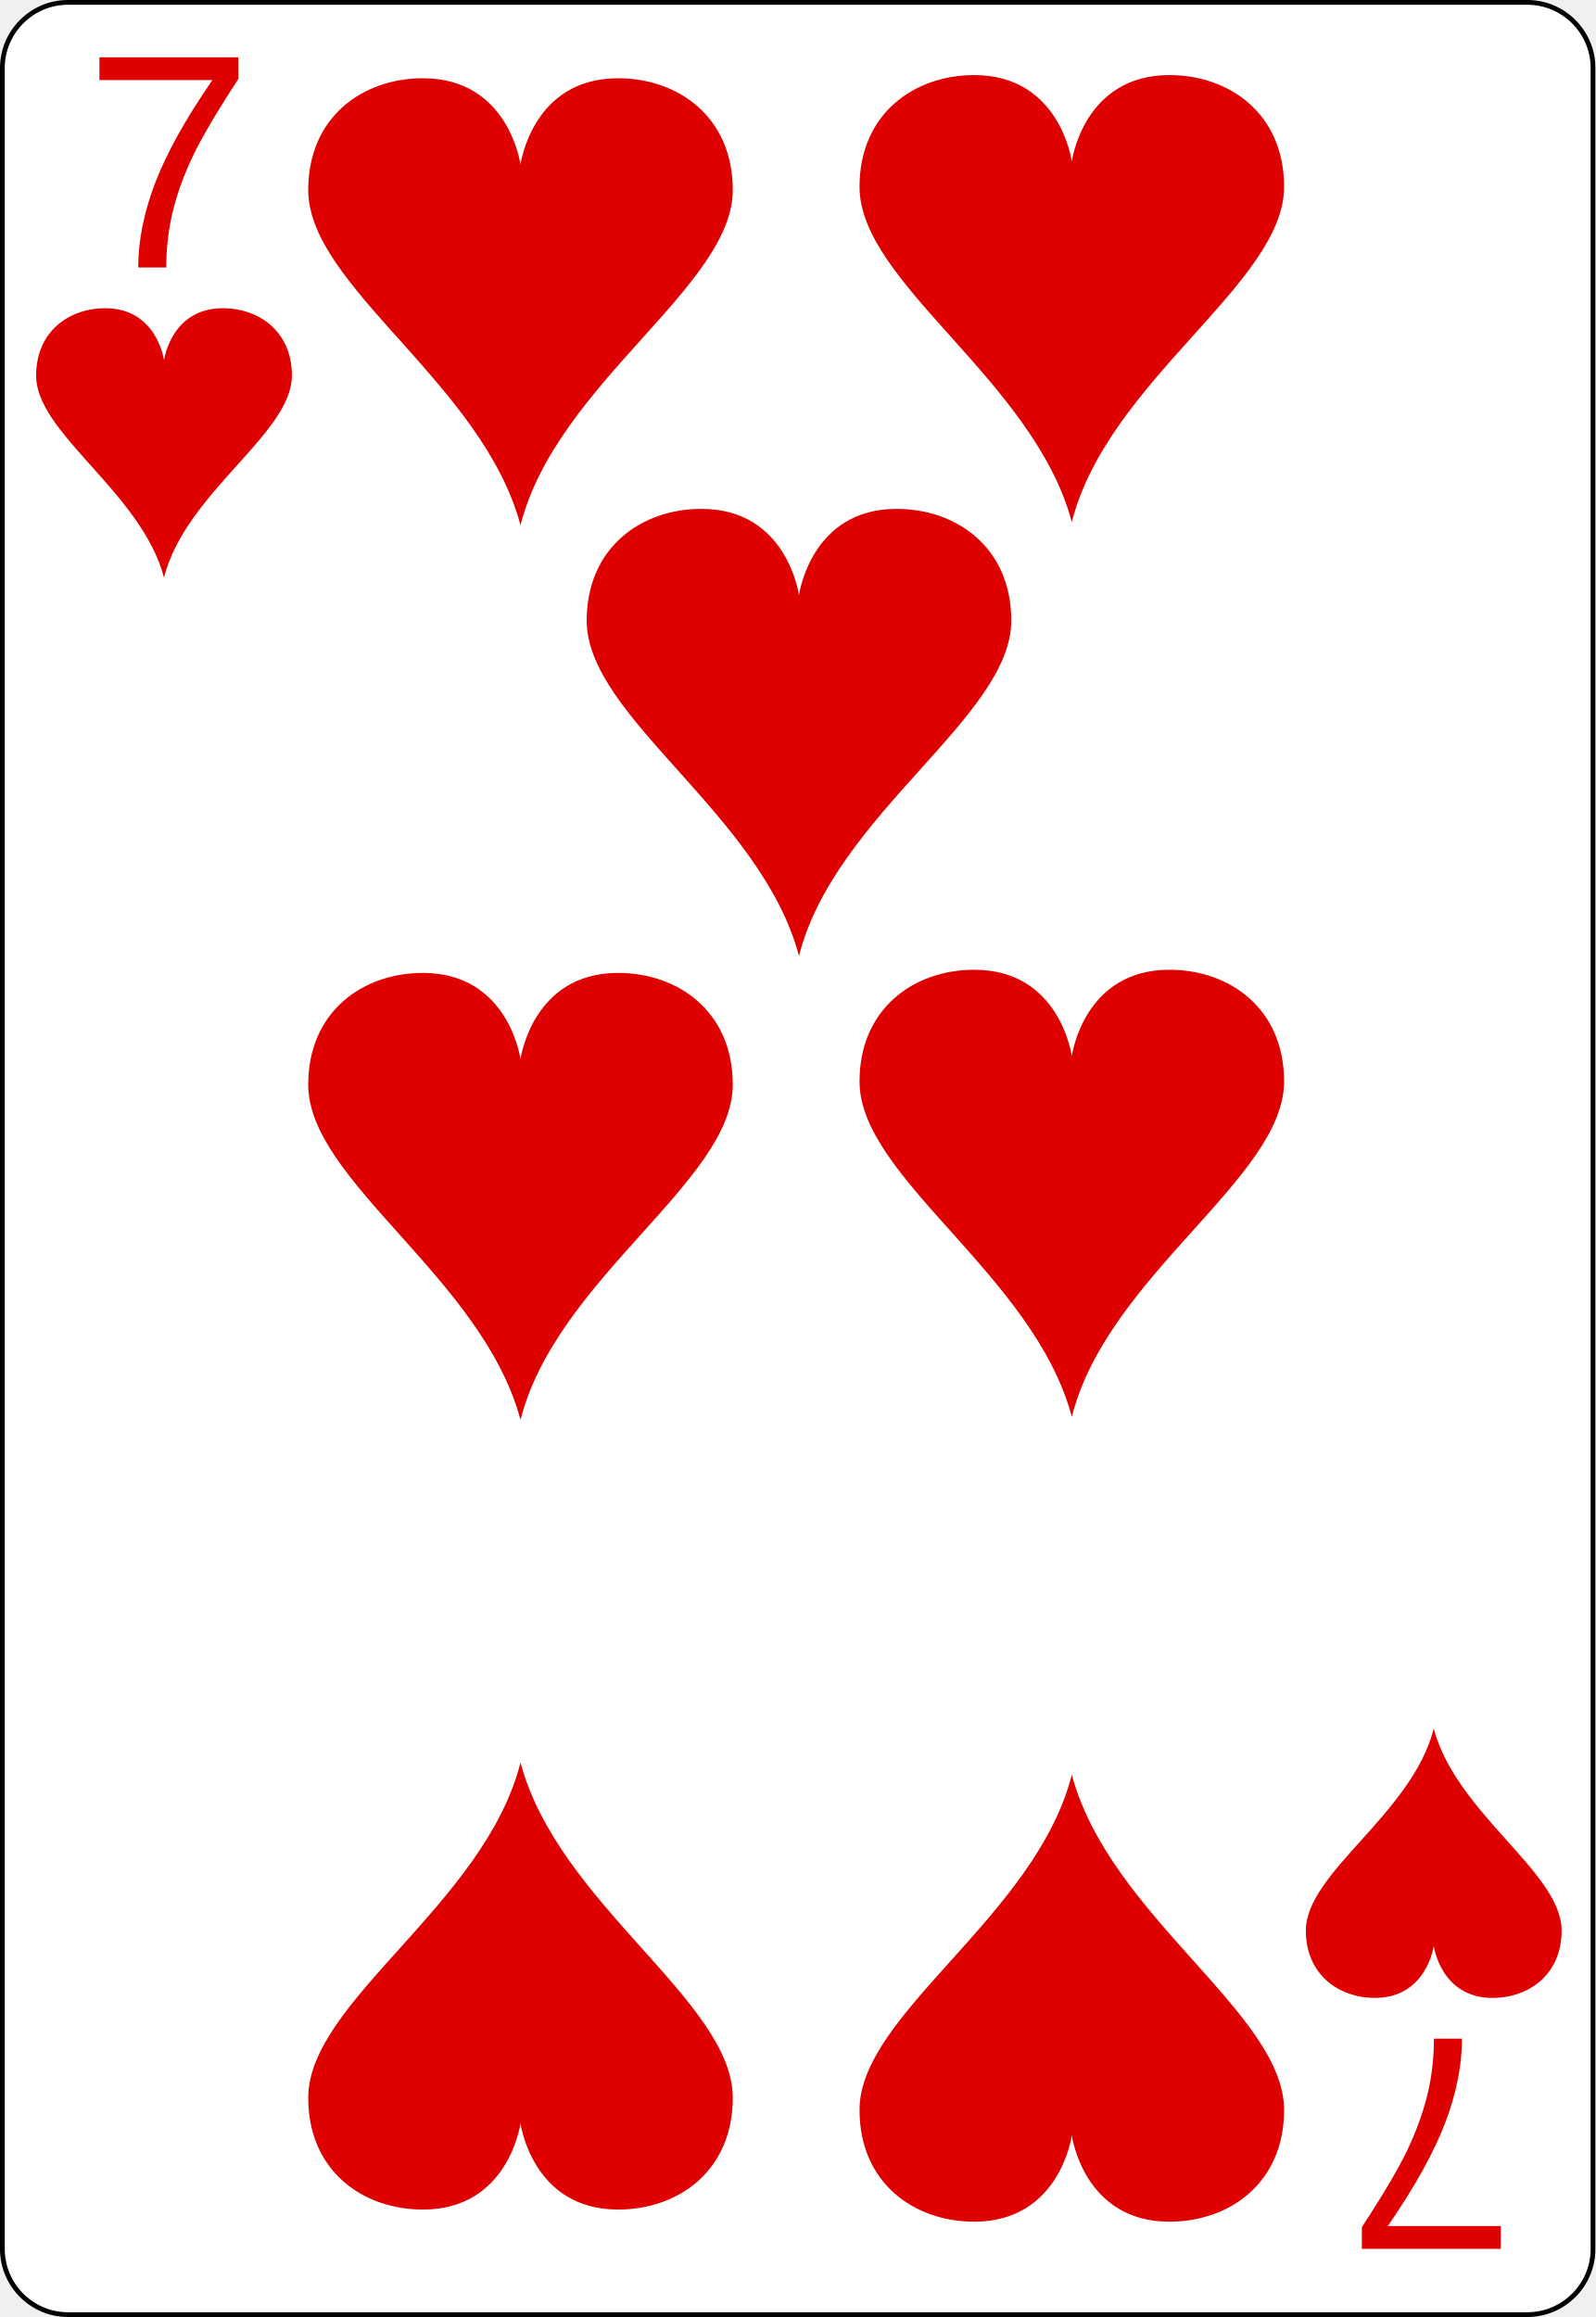
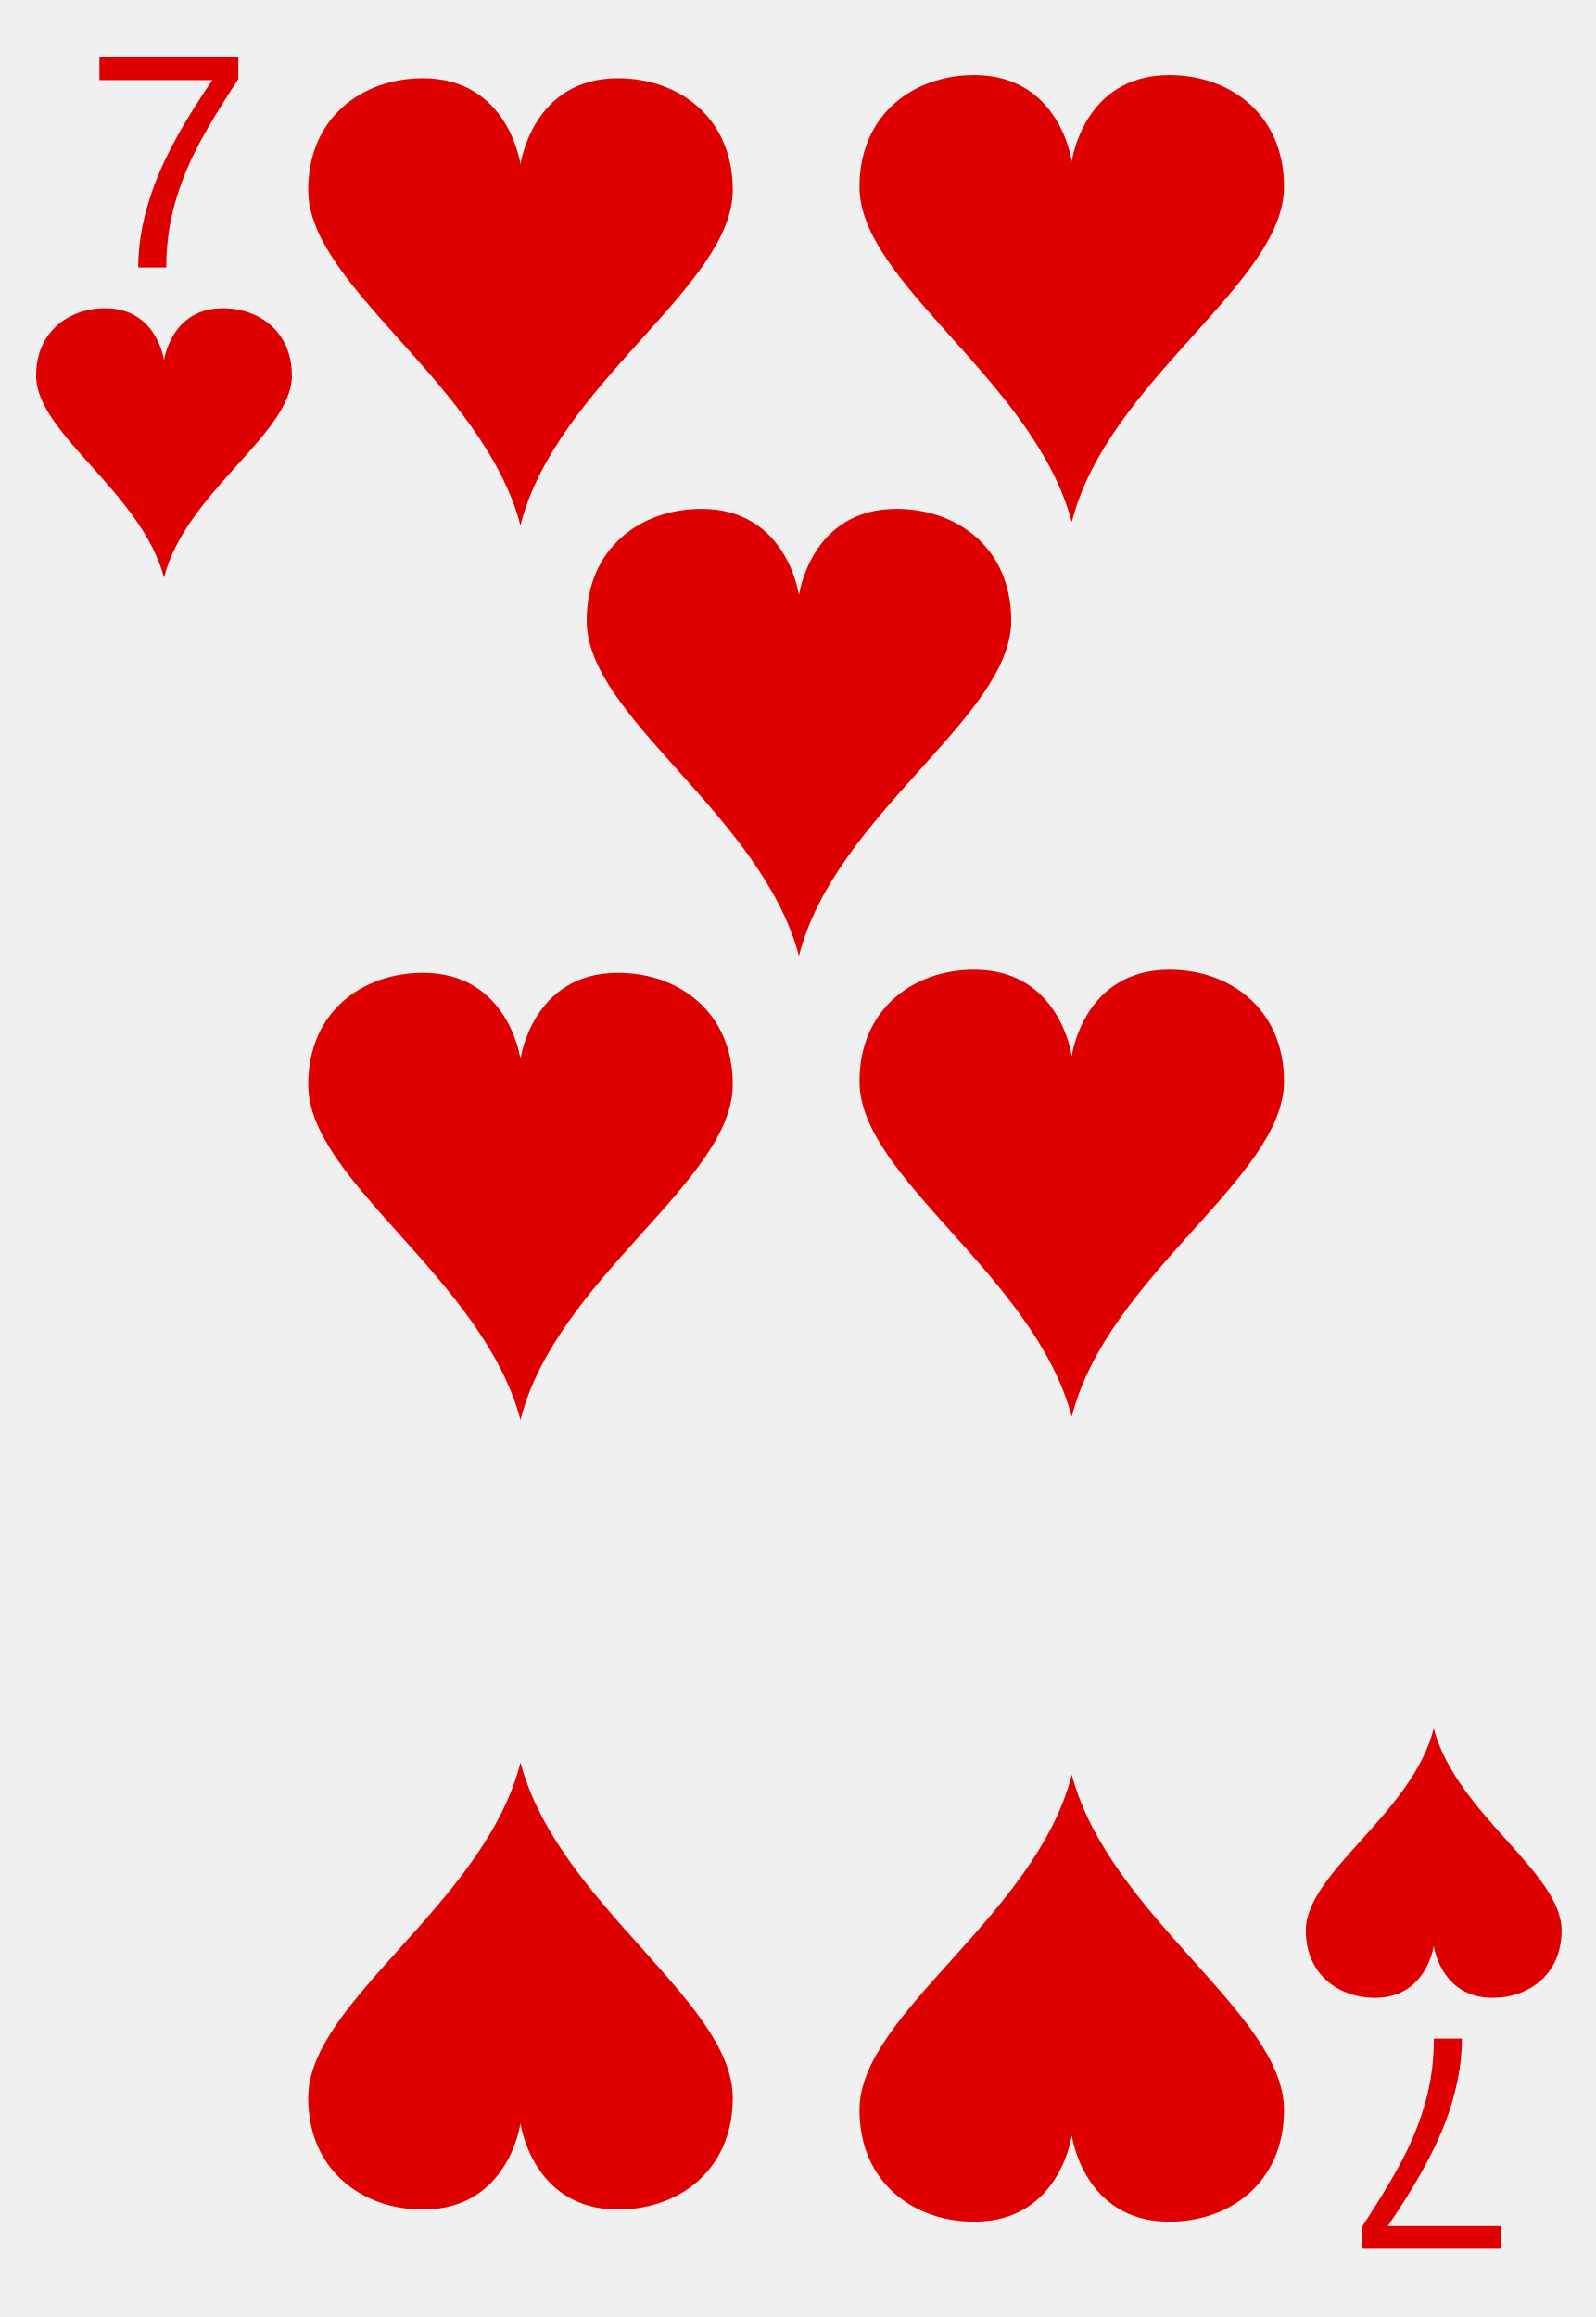
- <svg xmlns="http://www.w3.org/2000/svg" xml:space="preserve" width="222.783" height="323.556" viewBox="0 0 167.087 242.667">
-   <defs>
-     <linearGradient id="a">
-       <stop offset="0" style="stop-color:#000;stop-opacity:1" />
-       <stop offset="1" style="stop-color:#000;stop-opacity:.649" />
-     </linearGradient>
-     <linearGradient id="b">
-       <stop offset="0" style="stop-color:#fff;stop-opacity:.435" />
-       <stop offset="1" style="stop-color:#000;stop-opacity:0" />
-     </linearGradient>
-     <linearGradient id="c">
-       <stop offset="0" style="stop-color:#fff;stop-opacity:.489" />
-       <stop offset="1" style="stop-color:#000;stop-opacity:0" />
-     </linearGradient>
-     <linearGradient id="d">
-       <stop offset="0" style="stop-color:#fff;stop-opacity:.237" />
-       <stop offset="1" style="stop-color:#000;stop-opacity:0" />
-     </linearGradient>
-     <linearGradient id="e">
-       <stop offset="0" style="stop-color:#df0000;stop-opacity:1" />
-       <stop offset="1" style="stop-color:#df0000;stop-opacity:.672" />
-     </linearGradient>
-     <linearGradient id="f">
-       <stop offset="0" style="stop-color:#fff;stop-opacity:.313" />
-       <stop offset="1" style="stop-color:#000;stop-opacity:0" />
-     </linearGradient>
-     <linearGradient id="g">
-       <stop offset="0" style="stop-color:#fff;stop-opacity:.29" />
-       <stop offset="1" style="stop-color:#000;stop-opacity:0" />
-     </linearGradient>
-   </defs>
-   <g style="fill-rule:nonzero;clip-rule:nonzero;stroke:#000;stroke-miterlimit:4">
-     <path d="M166.837 235.548c0 3.777-3.087 6.869-6.871 6.869H7.11c-3.775 0-6.861-3.092-6.861-6.87V7.12C.25 3.343 3.336.25 7.11.25h152.856c3.784 0 6.87 3.093 6.87 6.87v228.428z" style="fill:#fff;stroke-width:.5" />
-   </g>
-   <text xml:space="preserve" x="8.775" y="28.013" style="font-size:32px;font-style:normal;font-weight:400;line-height:125%;letter-spacing:0;word-spacing:0;fill:#df0000;fill-opacity:1;stroke:none;font-family:Bitstream Vera Sans">
-     <tspan x="8.775" y="28.013" style="font-style:normal;font-variant:normal;font-weight:400;font-stretch:normal;fill:#df0000;fill-opacity:1;font-family:Arial;-inkscape-font-specification:Arial">7</tspan>
+ <svg xmlns="http://www.w3.org/2000/svg" width="222.78" height="323.56" version="1.1" viewBox="0 0 167.09 242.67">
+   <text x="8.775" y="28.013" fill="#df0000" font-family="Bitstream Vera Sans" font-size="32px" font-weight="400" letter-spacing="0" word-spacing="0" style="line-height:125%" xml:space="preserve">
+     <tspan x="8.775" y="28.013" fill="#df0000" font-family="Arial" font-weight="400">7</tspan>
  </text>
-   <path d="M3.676-9C.433-9 0-5.523 0-5.523S-.433-9-3.676-9C-5.946-9-8-7.441-8-4.5-8-.614-1.42 3.294 0 9 1.352 3.299 8-.614 8-4.5 8-7.441 5.946-9 3.676-9z" style="fill:#df0000;fill-opacity:1" transform="matrix(1.6743 0 0 1.567 17.178 46.385)" />
-   <text xml:space="preserve" x="-158.818" y="-213.515" style="font-size:32px;font-style:normal;font-weight:400;line-height:125%;letter-spacing:0;word-spacing:0;fill:#df0000;fill-opacity:1;stroke:none;font-family:Bitstream Vera Sans" transform="scale(-1)">
-     <tspan x="-158.818" y="-213.515" style="font-style:normal;font-variant:normal;font-weight:400;font-stretch:normal;fill:#df0000;fill-opacity:1;font-family:Arial;-inkscape-font-specification:Arial">7</tspan>
+   <path transform="matrix(1.6743 0 0 1.567 17.178 46.385)" d="M3.676-9C.433-9 0-5.523 0-5.523S-.433-9-3.676-9C-5.946-9-8-7.441-8-4.5-8-.614-1.42 3.294 0 9 1.352 3.299 8-.614 8-4.5 8-7.441 5.946-9 3.676-9z" fill="#df0000" />
+   <text transform="scale(-1)" x="-158.818" y="-213.515" fill="#df0000" font-family="Bitstream Vera Sans" font-size="32px" font-weight="400" letter-spacing="0" word-spacing="0" style="line-height:125%" xml:space="preserve">
+     <tspan x="-158.818" y="-213.515" fill="#df0000" font-family="Arial" font-weight="400">7</tspan>
  </text>
-   <path d="M3.676-9C.433-9 0-5.523 0-5.523S-.433-9-3.676-9C-5.946-9-8-7.441-8-4.5-8-.614-1.42 3.294 0 9 1.352 3.299 8-.614 8-4.5 8-7.441 5.946-9 3.676-9z" style="fill:#df0000;fill-opacity:1" transform="matrix(-1.6743 0 0 -1.567 150.156 195.143)" />
-   <path d="M3.676-9C.433-9 0-5.523 0-5.523S-.433-9-3.676-9C-5.946-9-8-7.441-8-4.5-8-.614-1.42 3.294 0 9 1.352 3.299 8-.614 8-4.5 8-7.441 5.946-9 3.676-9z" style="fill:#df0000;fill-opacity:1" transform="matrix(2.779 0 0 2.60089 54.512 31.604)" />
-   <path d="M3.676-9C.433-9 0-5.523 0-5.523S-.433-9-3.676-9C-5.946-9-8-7.441-8-4.5-8-.614-1.42 3.294 0 9 1.352 3.299 8-.614 8-4.5 8-7.441 5.946-9 3.676-9z" style="fill:#df0000;fill-opacity:1" transform="matrix(-2.779 0 0 -2.60089 54.512 208.006)" />
-   <path d="M3.676-9C.433-9 0-5.523 0-5.523S-.433-9-3.676-9C-5.946-9-8-7.441-8-4.5-8-.614-1.42 3.294 0 9 1.352 3.299 8-.614 8-4.5 8-7.441 5.946-9 3.676-9z" style="fill:#df0000;fill-opacity:1" transform="matrix(2.779 0 0 2.60089 54.512 125.305)" />
-   <path d="M3.676-9C.433-9 0-5.523 0-5.523S-.433-9-3.676-9C-5.946-9-8-7.441-8-4.5-8-.614-1.42 3.294 0 9 1.352 3.299 8-.614 8-4.5 8-7.441 5.946-9 3.676-9z" style="fill:#df0000;fill-opacity:1" transform="matrix(2.779 0 0 2.60089 112.25 31.273)" />
-   <path d="M3.676-9C.433-9 0-5.523 0-5.523S-.433-9-3.676-9C-5.946-9-8-7.441-8-4.5-8-.614-1.42 3.294 0 9 1.352 3.299 8-.614 8-4.5 8-7.441 5.946-9 3.676-9z" style="fill:#df0000;fill-opacity:1" transform="matrix(-2.779 0 0 -2.60089 112.25 209.275)" />
-   <path d="M3.676-9C.433-9 0-5.523 0-5.523S-.433-9-3.676-9C-5.946-9-8-7.441-8-4.5-8-.614-1.42 3.294 0 9 1.352 3.299 8-.614 8-4.5 8-7.441 5.946-9 3.676-9z" style="fill:#df0000;fill-opacity:1" transform="matrix(2.779 0 0 2.60089 112.25 124.974)" />
-   <path d="M3.676-9C.433-9 0-5.523 0-5.523S-.433-9-3.676-9C-5.946-9-8-7.441-8-4.5-8-.614-1.42 3.294 0 9 1.352 3.299 8-.614 8-4.5 8-7.441 5.946-9 3.676-9z" style="fill:#df0000;fill-opacity:1" transform="matrix(2.779 0 0 2.60089 83.678 76.705)" />
+   <path transform="matrix(-1.6743 0 0 -1.567 150.16 195.14)" d="M3.676-9C.433-9 0-5.523 0-5.523S-.433-9-3.676-9C-5.946-9-8-7.441-8-4.5-8-.614-1.42 3.294 0 9 1.352 3.299 8-.614 8-4.5 8-7.441 5.946-9 3.676-9z" fill="#df0000" />
+   <path transform="matrix(2.779 0 0 2.6009 54.512 31.604)" d="M3.676-9C.433-9 0-5.523 0-5.523S-.433-9-3.676-9C-5.946-9-8-7.441-8-4.5-8-.614-1.42 3.294 0 9 1.352 3.299 8-.614 8-4.5 8-7.441 5.946-9 3.676-9z" fill="#df0000" />
+   <path transform="matrix(-2.779 0 0 -2.6009 54.512 208.01)" d="M3.676-9C.433-9 0-5.523 0-5.523S-.433-9-3.676-9C-5.946-9-8-7.441-8-4.5-8-.614-1.42 3.294 0 9 1.352 3.299 8-.614 8-4.5 8-7.441 5.946-9 3.676-9z" fill="#df0000" />
+   <path transform="matrix(2.779 0 0 2.6009 54.512 125.3)" d="M3.676-9C.433-9 0-5.523 0-5.523S-.433-9-3.676-9C-5.946-9-8-7.441-8-4.5-8-.614-1.42 3.294 0 9 1.352 3.299 8-.614 8-4.5 8-7.441 5.946-9 3.676-9z" fill="#df0000" />
+   <path transform="matrix(2.779 0 0 2.6009 112.25 31.273)" d="M3.676-9C.433-9 0-5.523 0-5.523S-.433-9-3.676-9C-5.946-9-8-7.441-8-4.5-8-.614-1.42 3.294 0 9 1.352 3.299 8-.614 8-4.5 8-7.441 5.946-9 3.676-9z" fill="#df0000" />
+   <path transform="matrix(-2.779 0 0 -2.6009 112.25 209.28)" d="M3.676-9C.433-9 0-5.523 0-5.523S-.433-9-3.676-9C-5.946-9-8-7.441-8-4.5-8-.614-1.42 3.294 0 9 1.352 3.299 8-.614 8-4.5 8-7.441 5.946-9 3.676-9z" fill="#df0000" />
+   <path transform="matrix(2.779 0 0 2.6009 112.25 124.97)" d="M3.676-9C.433-9 0-5.523 0-5.523S-.433-9-3.676-9C-5.946-9-8-7.441-8-4.5-8-.614-1.42 3.294 0 9 1.352 3.299 8-.614 8-4.5 8-7.441 5.946-9 3.676-9z" fill="#df0000" />
+   <path transform="matrix(2.779 0 0 2.6009 83.678 76.705)" d="M3.676-9C.433-9 0-5.523 0-5.523S-.433-9-3.676-9C-5.946-9-8-7.441-8-4.5-8-.614-1.42 3.294 0 9 1.352 3.299 8-.614 8-4.5 8-7.441 5.946-9 3.676-9z" fill="#df0000" />
</svg>
